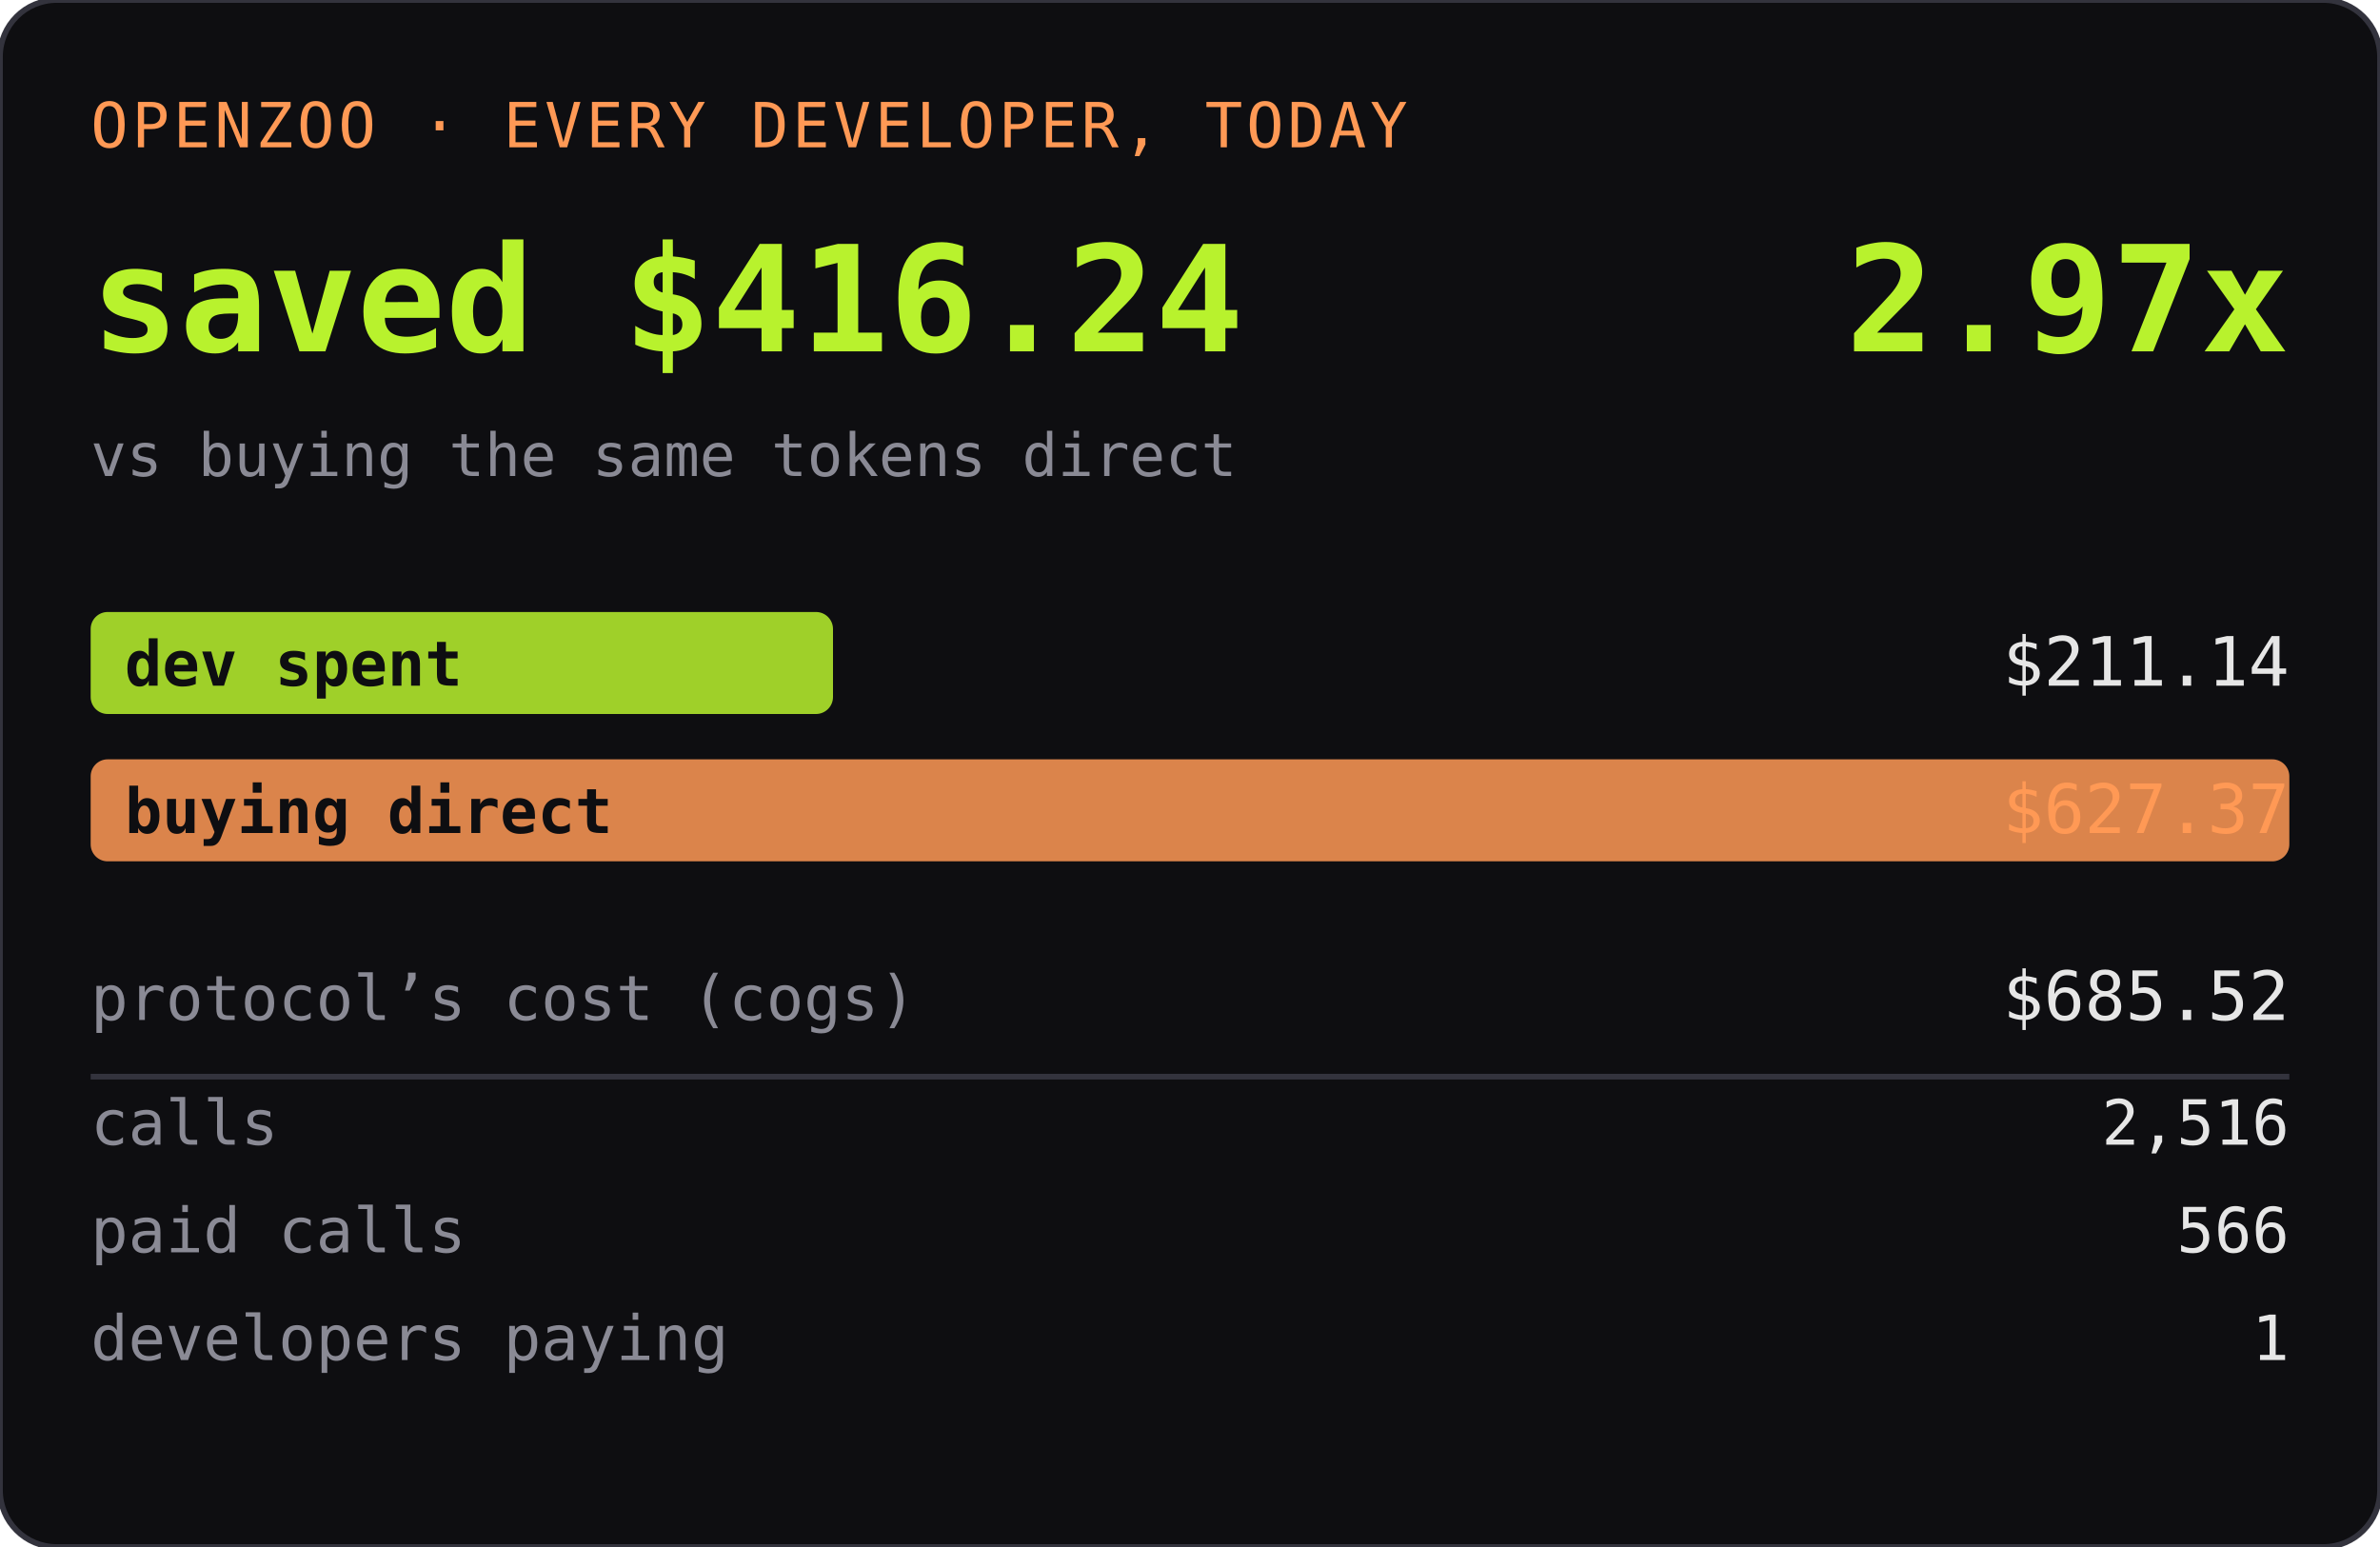
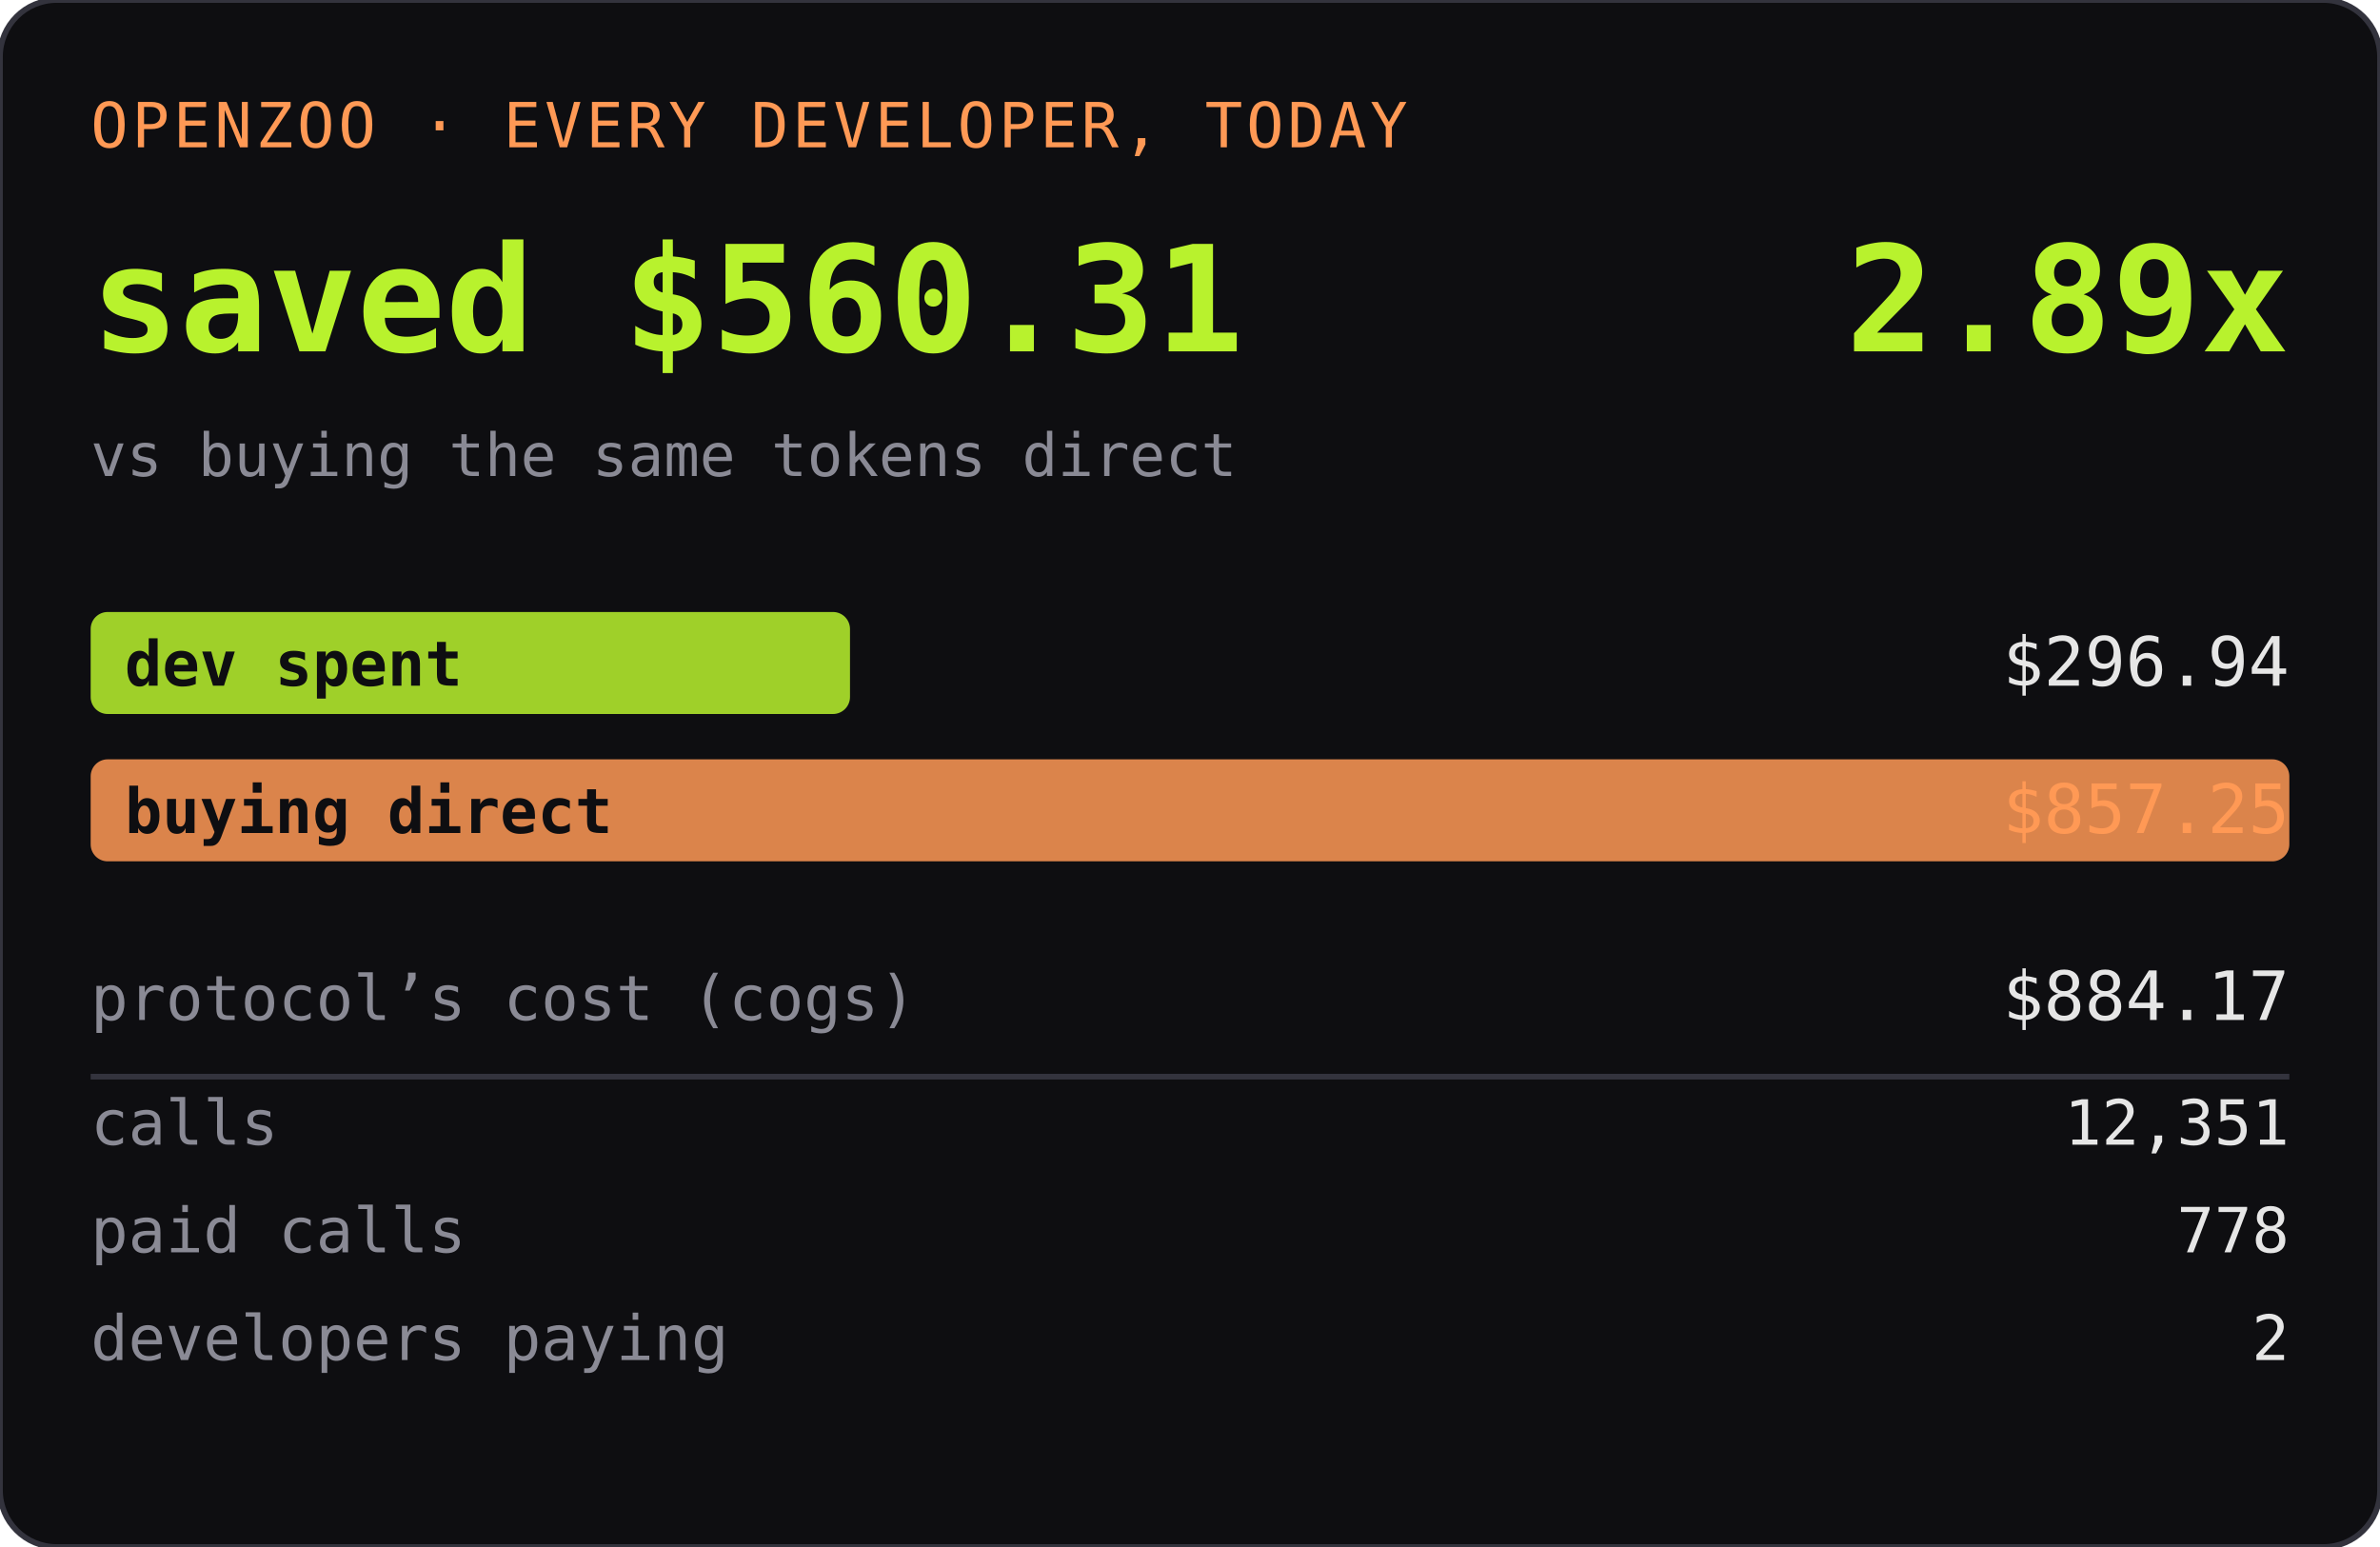
<svg xmlns="http://www.w3.org/2000/svg" width="420" height="273" role="img" aria-label="OPENZOO · EVERY DEVELOPER, TODAY">
  <rect width="420" height="273" rx="10" fill="#0e0e11" />
  <rect width="420" height="273" rx="10" fill="none" stroke="#33333d" />
  <text x="16" y="26" font-family="ui-monospace,SFMono-Regular,Menlo,monospace" font-size="11" fill="#ff9955" letter-spacing="0.06em">OPENZOO · EVERY DEVELOPER, TODAY</text>
-   <text x="16" y="62" font-family="ui-monospace,SFMono-Regular,Menlo,monospace" font-size="26" font-weight="600" fill="#b8f22d">saved $416.24</text>
-   <text x="404" y="62" text-anchor="end" font-family="ui-monospace,SFMono-Regular,Menlo,monospace" font-size="26" font-weight="600" fill="#b8f22d">2.97x</text>
+   <text x="16" y="62" font-family="ui-monospace,SFMono-Regular,Menlo,monospace" font-size="26" font-weight="600" fill="#b8f22d">saved $560.31</text>
+   <text x="404" y="62" text-anchor="end" font-family="ui-monospace,SFMono-Regular,Menlo,monospace" font-size="26" font-weight="600" fill="#b8f22d">2.89x</text>
  <text x="16" y="84" font-family="ui-monospace,SFMono-Regular,Menlo,monospace" font-size="10.5" fill="#8a8a95">vs buying the same tokens direct</text>
-   <rect x="16" y="108" width="131" height="18" rx="3" fill="#b8f22d" opacity="0.85" />
+   <rect x="16" y="108" width="134" height="18" rx="3" fill="#b8f22d" opacity="0.85" />
  <text x="22" y="121" font-family="ui-monospace,SFMono-Regular,Menlo,monospace" font-size="11" fill="#0e0e11" font-weight="600">dev spent</text>
-   <text x="404" y="121" text-anchor="end" font-family="ui-monospace,SFMono-Regular,Menlo,monospace" font-size="12" fill="#e6e6e6">$211.14</text>
+   <text x="404" y="121" text-anchor="end" font-family="ui-monospace,SFMono-Regular,Menlo,monospace" font-size="12" fill="#e6e6e6">$296.94</text>
  <rect x="16" y="134" width="388" height="18" rx="3" fill="#ff9955" opacity="0.85" />
  <text x="22" y="147" font-family="ui-monospace,SFMono-Regular,Menlo,monospace" font-size="11" fill="#0e0e11" font-weight="600">buying direct</text>
-   <text x="404" y="147" text-anchor="end" font-family="ui-monospace,SFMono-Regular,Menlo,monospace" font-size="12" fill="#ff9955">$627.37</text>
+   <text x="404" y="147" text-anchor="end" font-family="ui-monospace,SFMono-Regular,Menlo,monospace" font-size="12" fill="#ff9955">$857.25</text>
  <text x="16" y="180" font-family="ui-monospace,SFMono-Regular,Menlo,monospace" font-size="11" fill="#8a8a95">protocol’s cost (cogs)</text>
-   <text x="404" y="180" text-anchor="end" font-family="ui-monospace,SFMono-Regular,Menlo,monospace" font-size="12" fill="#e6e6e6">$685.52</text>
+   <text x="404" y="180" text-anchor="end" font-family="ui-monospace,SFMono-Regular,Menlo,monospace" font-size="12" fill="#e6e6e6">$884.17</text>
  <line x1="16" y1="190" x2="404" y2="190" stroke="#33333d" />
  <text x="16" y="202" font-family="ui-monospace,SFMono-Regular,Menlo,monospace" font-size="11" fill="#8a8a95">calls</text>
-   <text x="404" y="202" text-anchor="end" font-family="ui-monospace,SFMono-Regular,Menlo,monospace" font-size="11" fill="#e6e6e6">2,516</text>
+   <text x="404" y="202" text-anchor="end" font-family="ui-monospace,SFMono-Regular,Menlo,monospace" font-size="11" fill="#e6e6e6">12,351</text>
  <text x="16" y="221" font-family="ui-monospace,SFMono-Regular,Menlo,monospace" font-size="11" fill="#8a8a95">paid calls</text>
-   <text x="404" y="221" text-anchor="end" font-family="ui-monospace,SFMono-Regular,Menlo,monospace" font-size="11" fill="#e6e6e6">566</text>
+   <text x="404" y="221" text-anchor="end" font-family="ui-monospace,SFMono-Regular,Menlo,monospace" font-size="11" fill="#e6e6e6">778</text>
  <text x="16" y="240" font-family="ui-monospace,SFMono-Regular,Menlo,monospace" font-size="11" fill="#8a8a95">developers paying</text>
-   <text x="404" y="240" text-anchor="end" font-family="ui-monospace,SFMono-Regular,Menlo,monospace" font-size="11" fill="#e6e6e6">1</text>
+   <text x="404" y="240" text-anchor="end" font-family="ui-monospace,SFMono-Regular,Menlo,monospace" font-size="11" fill="#e6e6e6">2</text>
</svg>
